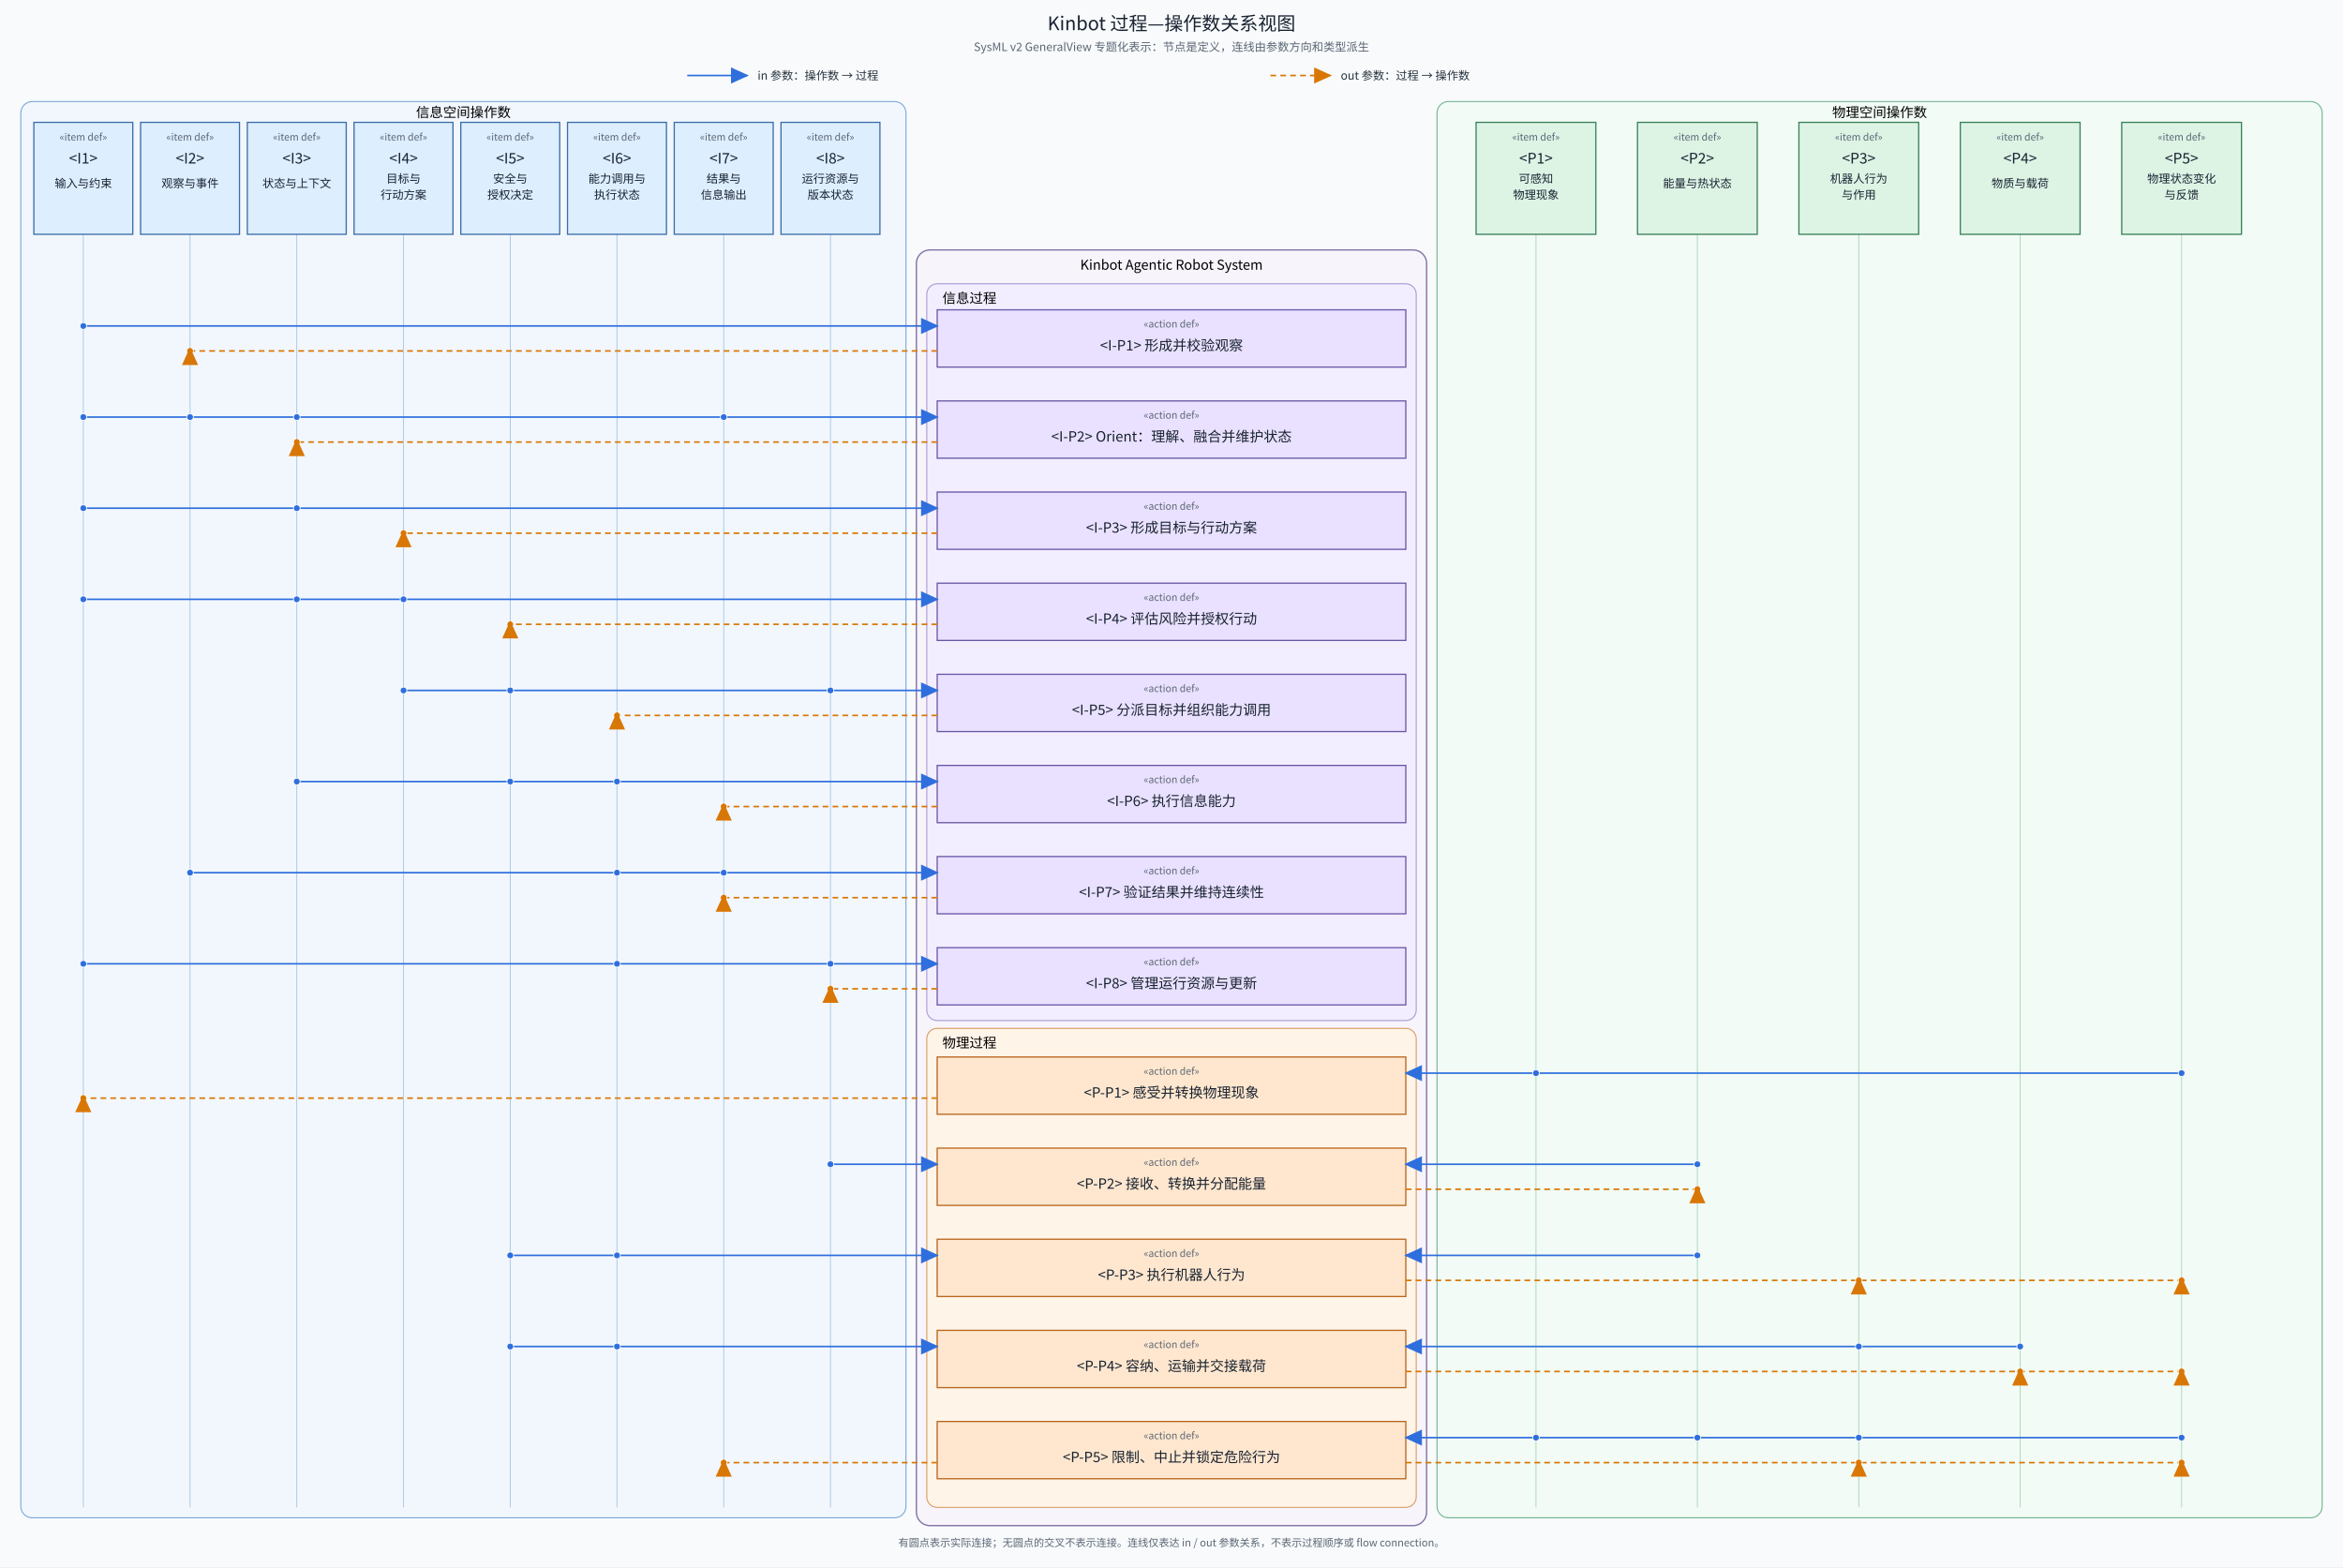
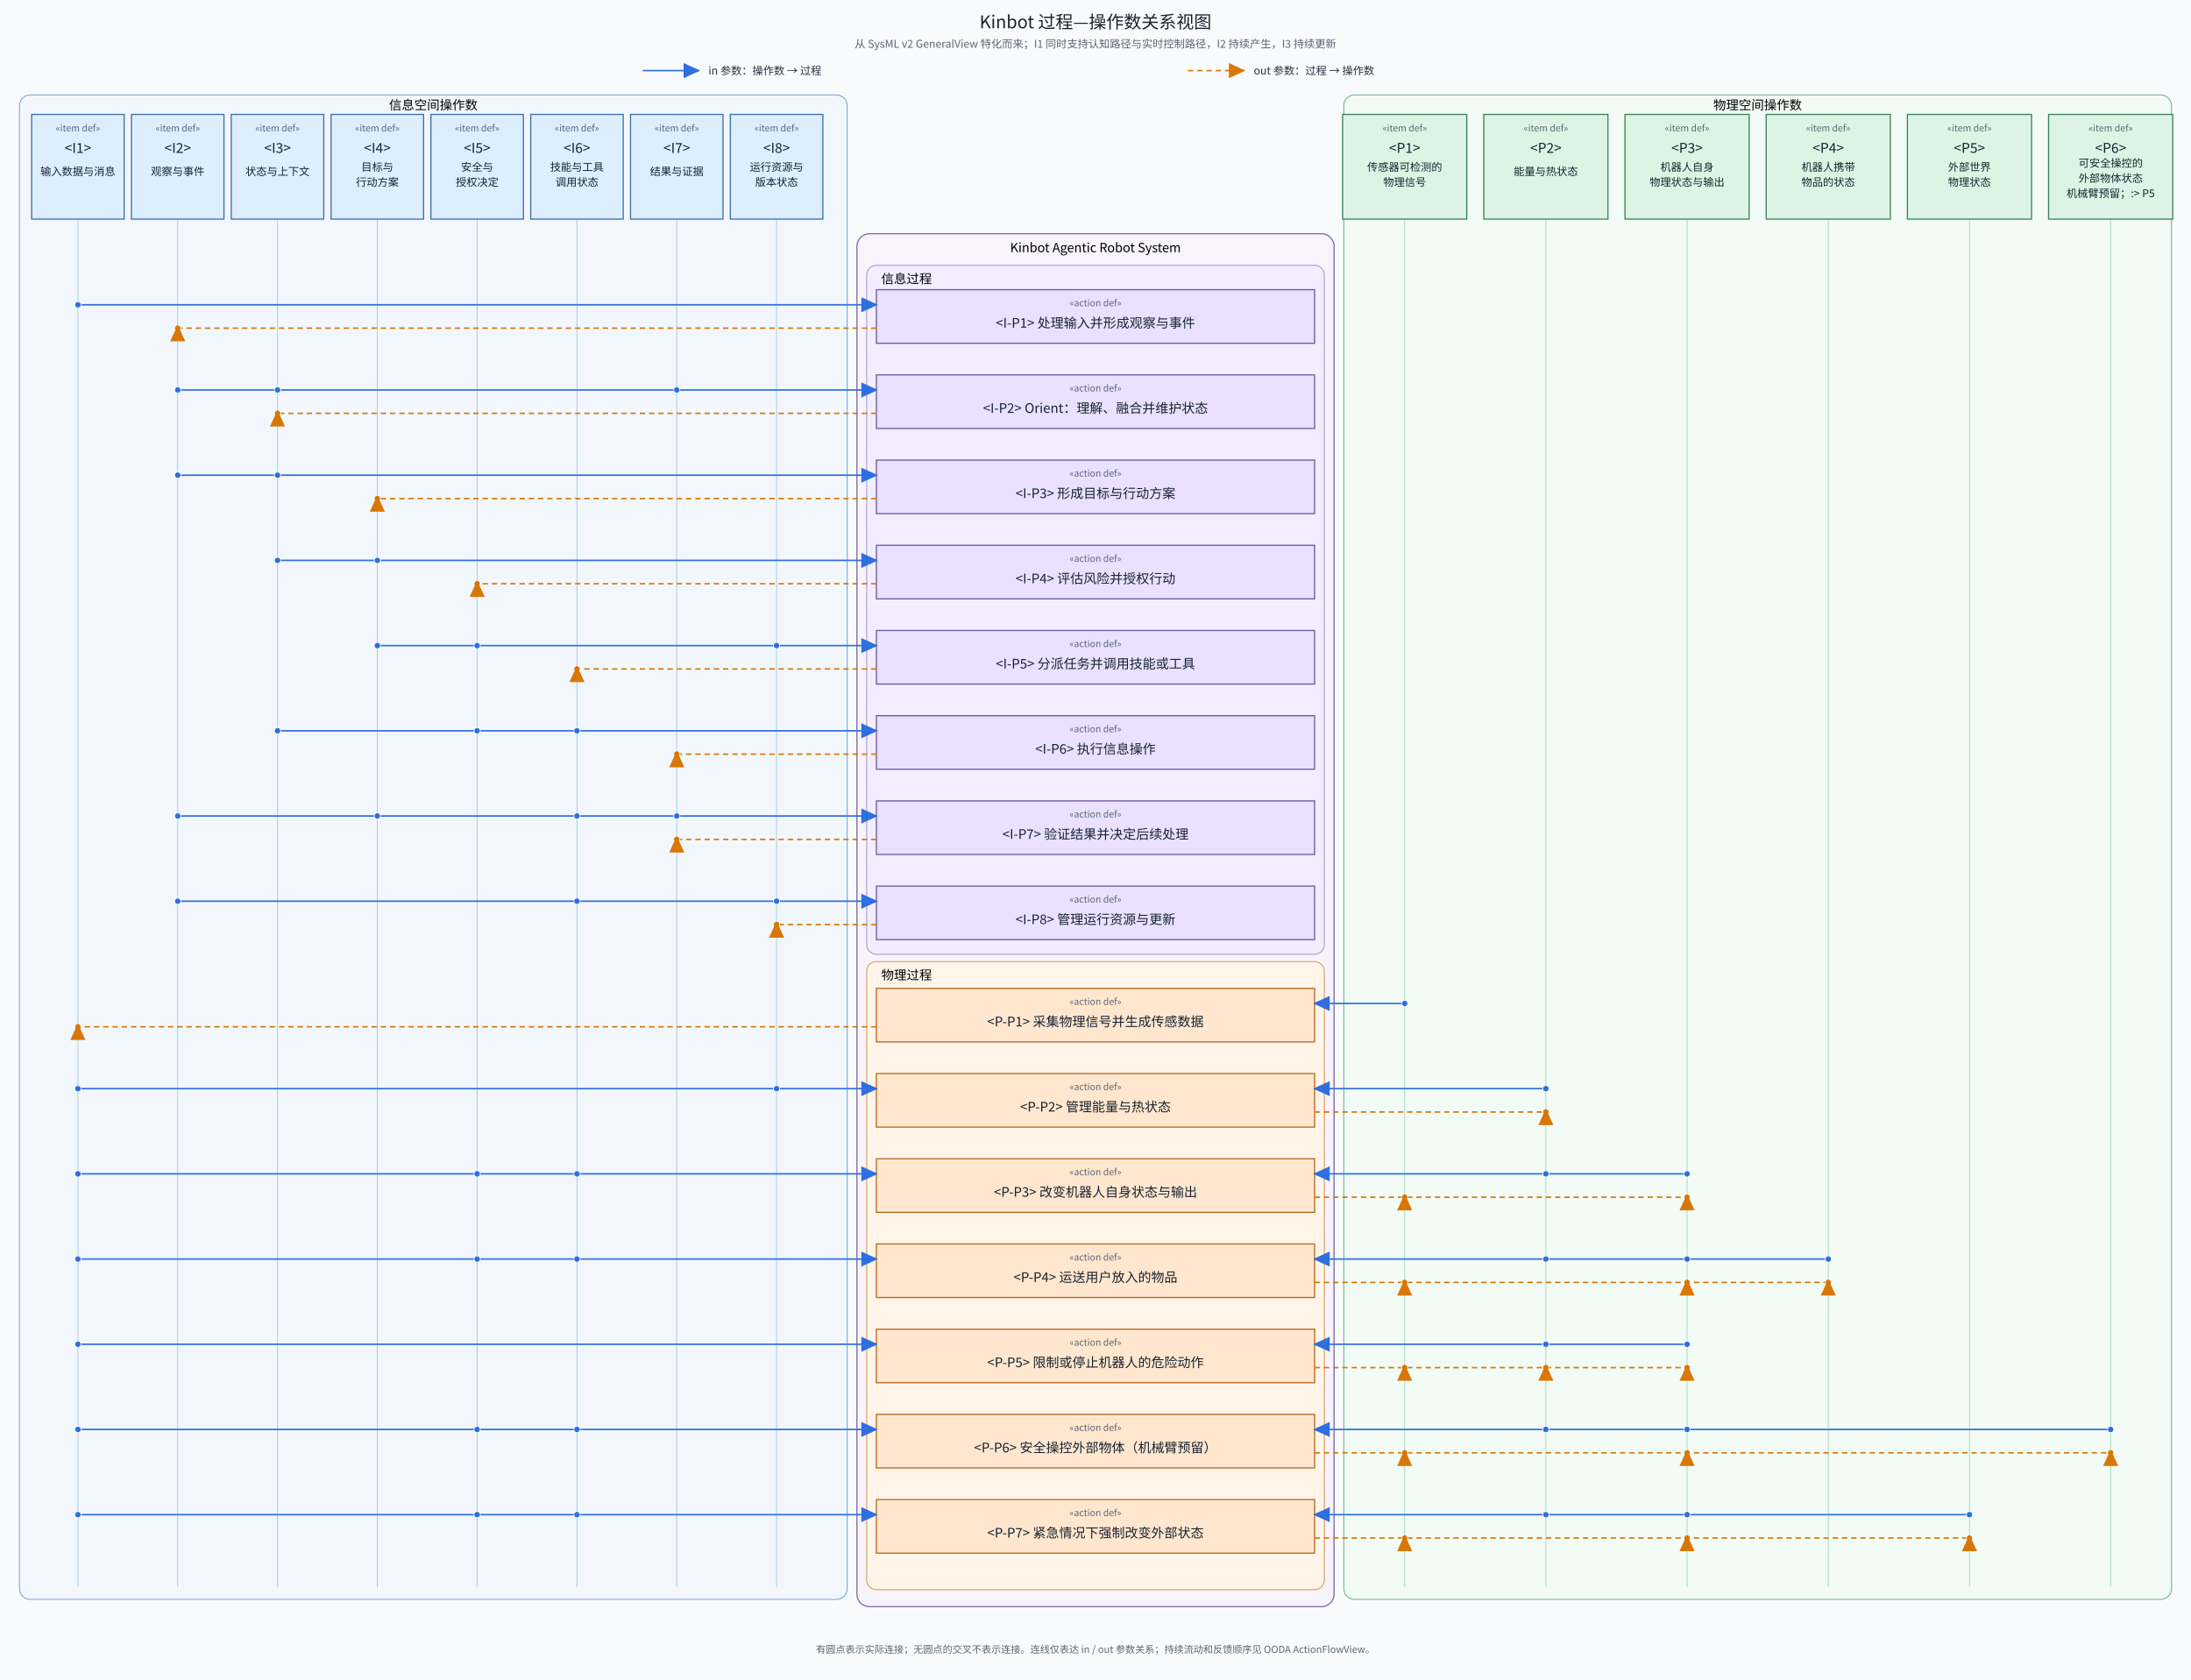
- <svg xmlns="http://www.w3.org/2000/svg" width="4500" height="3010" viewBox="0 0 4500 3010" role="img" aria-labelledby="title desc">
+ <svg xmlns="http://www.w3.org/2000/svg" width="4500" height="3450" viewBox="0 0 4500 3450" role="img" aria-labelledby="title desc">
  <defs>
    <marker id="input-arrow" markerWidth="12" markerHeight="12" refX="10" refY="5" orient="auto" markerUnits="strokeWidth">
      <path d="M0,0 L0,10 L11,5 z" fill="#2F6FDD" />
    </marker>
    <marker id="output-arrow" markerWidth="12" markerHeight="12" refX="10" refY="5" orient="auto" markerUnits="strokeWidth">
      <path d="M0,0 L0,10 L11,5 z" fill="#D97706" />
    </marker>
  </defs>
  <style>
.title{font-family:"Noto Sans CJK SC","PingFang SC","Microsoft YaHei",Arial,sans-serif;font-size:36px;font-weight:500;fill:#182230}
.subtitle{font-family:"Noto Sans CJK SC","PingFang SC","Microsoft YaHei",Arial,sans-serif;font-size:22px;font-weight:400;fill:#5A6573}
.group{font-family:"Noto Sans CJK SC","PingFang SC","Microsoft YaHei",Arial,sans-serif;font-size:26px;font-weight:500}
.kind{font-family:"Noto Sans CJK SC","PingFang SC","Microsoft YaHei",Arial,sans-serif;font-size:19px;font-weight:400;fill:#5A6573}
.operand-id{font-family:"Noto Sans CJK SC","PingFang SC","Microsoft YaHei",Arial,sans-serif;font-size:28px;font-weight:500;fill:#182230}
.operand-name{font-family:"Noto Sans CJK SC","PingFang SC","Microsoft YaHei",Arial,sans-serif;font-size:22px;font-weight:400;fill:#182230}
.process-kind{font-family:"Noto Sans CJK SC","PingFang SC","Microsoft YaHei",Arial,sans-serif;font-size:19px;font-weight:400;fill:#5A6573}
.process-name{font-family:"Noto Sans CJK SC","PingFang SC","Microsoft YaHei",Arial,sans-serif;font-size:27px;font-weight:500;fill:#182230}
.legend{font-family:"Noto Sans CJK SC","PingFang SC","Microsoft YaHei",Arial,sans-serif;font-size:22px;font-weight:400;fill:#26313D}
.note{font-family:"Noto Sans CJK SC","PingFang SC","Microsoft YaHei",Arial,sans-serif;font-size:20px;font-weight:400;fill:#5A6573}
.trunk-info{stroke:#A8C7E8;stroke-width:1.7}
.trunk-physical{stroke:#ABD8BC;stroke-width:1.7}
.input-bus{stroke:#2F6FDD;stroke-width:3.1;fill:none}
.output-bus{stroke:#D97706;stroke-width:3.1;stroke-dasharray:11 8;fill:none}
.input-junction{fill:#2F6FDD;stroke:#FFFFFF;stroke-width:1.5}
.output-junction{fill:#D97706;stroke:#FFFFFF;stroke-width:1.5}
</style>
-   <rect width="4500" height="3010" fill="#F8FAFC" />
+   <rect width="4500" height="3450" fill="#F8FAFC" />
  <text class="title" x="2250" y="58" text-anchor="middle">Kinbot 过程—操作数关系视图</text>
-   <text class="subtitle" x="2250" y="98" text-anchor="middle">SysML v2 GeneralView 专题化表示：节点是定义，连线由参数方向和类型派生</text>
+   <text class="subtitle" x="2250" y="98" text-anchor="middle">从 SysML v2 GeneralView 特化而来；I1 同时支持认知路径与实时控制路径，I2 持续产生，I3 持续更新</text>
  <line x1="1320" y1="145" x2="1435" y2="145" class="input-bus" marker-end="url(#input-arrow)" />
  <text class="legend" x="1455" y="153" text-anchor="start">in 参数：操作数 → 过程</text>
  <line x1="2440" y1="145" x2="2555" y2="145" class="output-bus" marker-end="url(#output-arrow)" />
  <text class="legend" x="2575" y="153" text-anchor="start">out 参数：过程 → 操作数</text>
-   <rect x="1760" y="480" width="980" height="2450" rx="26" fill="#F7F4FC" stroke="#8070A5" stroke-width="2.5" />
+   <rect x="1760" y="480" width="980" height="2820" rx="26" fill="#F7F4FC" stroke="#8070A5" stroke-width="2.5" />
  <text class="group" x="2250" y="518" text-anchor="middle">Kinbot Agentic Robot System</text>
  <rect x="1780" y="545" width="940" height="1415" rx="20" fill="#F2EEFF" stroke="#A89AD1" stroke-width="2" />
-   <rect x="1780" y="1975" width="940" height="920" rx="20" fill="#FFF4E8" stroke="#D99B5E" stroke-width="2" />
+   <rect x="1780" y="1975" width="940" height="1290" rx="20" fill="#FFF4E8" stroke="#D99B5E" stroke-width="2" />
  <text class="group" x="1810" y="582" text-anchor="start">信息过程</text>
  <text class="group" x="1810" y="2012" text-anchor="start">物理过程</text>
-   <rect x="40" y="195" width="1700" height="2720" rx="22" fill="#F2F7FD" stroke="#7AA7D9" stroke-width="2" />
-   <rect x="2760" y="195" width="1700" height="2720" rx="22" fill="#F2FBF5" stroke="#73B391" stroke-width="2" />
+   <rect x="40" y="195" width="1700" height="3090" rx="22" fill="#F2F7FD" stroke="#7AA7D9" stroke-width="2" />
+   <rect x="2760" y="195" width="1700" height="3090" rx="22" fill="#F2FBF5" stroke="#73B391" stroke-width="2" />
  <text class="group" x="890" y="225" text-anchor="middle">信息空间操作数</text>
  <text class="group" x="3610" y="225" text-anchor="middle">物理空间操作数</text>
-   <line x1="160" y1="450" x2="160" y2="2895" class="trunk-info" />
-   <line x1="365" y1="450" x2="365" y2="2895" class="trunk-info" />
-   <line x1="570" y1="450" x2="570" y2="2895" class="trunk-info" />
-   <line x1="775" y1="450" x2="775" y2="2895" class="trunk-info" />
-   <line x1="980" y1="450" x2="980" y2="2895" class="trunk-info" />
-   <line x1="1185" y1="450" x2="1185" y2="2895" class="trunk-info" />
-   <line x1="1390" y1="450" x2="1390" y2="2895" class="trunk-info" />
-   <line x1="1595" y1="450" x2="1595" y2="2895" class="trunk-info" />
-   <line x1="2950" y1="450" x2="2950" y2="2895" class="trunk-physical" />
-   <line x1="3260" y1="450" x2="3260" y2="2895" class="trunk-physical" />
-   <line x1="3570" y1="450" x2="3570" y2="2895" class="trunk-physical" />
-   <line x1="3880" y1="450" x2="3880" y2="2895" class="trunk-physical" />
-   <line x1="4190" y1="450" x2="4190" y2="2895" class="trunk-physical" />
+   <line x1="160" y1="450" x2="160" y2="3260" class="trunk-info" />
+   <line x1="365" y1="450" x2="365" y2="3260" class="trunk-info" />
+   <line x1="570" y1="450" x2="570" y2="3260" class="trunk-info" />
+   <line x1="775" y1="450" x2="775" y2="3260" class="trunk-info" />
+   <line x1="980" y1="450" x2="980" y2="3260" class="trunk-info" />
+   <line x1="1185" y1="450" x2="1185" y2="3260" class="trunk-info" />
+   <line x1="1390" y1="450" x2="1390" y2="3260" class="trunk-info" />
+   <line x1="1595" y1="450" x2="1595" y2="3260" class="trunk-info" />
+   <line x1="2885" y1="450" x2="2885" y2="3260" class="trunk-physical" />
+   <line x1="3175" y1="450" x2="3175" y2="3260" class="trunk-physical" />
+   <line x1="3465" y1="450" x2="3465" y2="3260" class="trunk-physical" />
+   <line x1="3755" y1="450" x2="3755" y2="3260" class="trunk-physical" />
+   <line x1="4045" y1="450" x2="4045" y2="3260" class="trunk-physical" />
+   <line x1="4335" y1="450" x2="4335" y2="3260" class="trunk-physical" />
  <g class="operand-node" data-operand="I1">
    <rect x="65.0" y="235" width="190" height="215" fill="#DDEEFF" stroke="#3B6EA8" stroke-width="2.4" />
    <text class="kind" x="160" y="270" text-anchor="middle">«item def»</text>
    <text class="operand-id" x="160" y="314" text-anchor="middle">&lt;I1&gt;</text>
-     <text class="operand-name" x="160" y="360" text-anchor="middle">输入与约束</text>
+     <text class="operand-name" x="160" y="360" text-anchor="middle">输入数据与消息</text>
  </g>
  <g class="operand-node" data-operand="I2">
    <rect x="270.0" y="235" width="190" height="215" fill="#DDEEFF" stroke="#3B6EA8" stroke-width="2.4" />
    <text class="kind" x="365" y="270" text-anchor="middle">«item def»</text>
    <text class="operand-id" x="365" y="314" text-anchor="middle">&lt;I2&gt;</text>
    <text class="operand-name" x="365" y="360" text-anchor="middle">观察与事件</text>
  </g>
  <g class="operand-node" data-operand="I3">
    <rect x="475.0" y="235" width="190" height="215" fill="#DDEEFF" stroke="#3B6EA8" stroke-width="2.4" />
    <text class="kind" x="570" y="270" text-anchor="middle">«item def»</text>
    <text class="operand-id" x="570" y="314" text-anchor="middle">&lt;I3&gt;</text>
    <text class="operand-name" x="570" y="360" text-anchor="middle">状态与上下文</text>
  </g>
  <g class="operand-node" data-operand="I4">
    <rect x="680.0" y="235" width="190" height="215" fill="#DDEEFF" stroke="#3B6EA8" stroke-width="2.4" />
    <text class="kind" x="775" y="270" text-anchor="middle">«item def»</text>
    <text class="operand-id" x="775" y="314" text-anchor="middle">&lt;I4&gt;</text>
    <text class="operand-name" x="775" y="351" text-anchor="middle">目标与</text>
    <text class="operand-name" x="775" y="382" text-anchor="middle">行动方案</text>
  </g>
  <g class="operand-node" data-operand="I5">
    <rect x="885.0" y="235" width="190" height="215" fill="#DDEEFF" stroke="#3B6EA8" stroke-width="2.4" />
    <text class="kind" x="980" y="270" text-anchor="middle">«item def»</text>
    <text class="operand-id" x="980" y="314" text-anchor="middle">&lt;I5&gt;</text>
    <text class="operand-name" x="980" y="351" text-anchor="middle">安全与</text>
    <text class="operand-name" x="980" y="382" text-anchor="middle">授权决定</text>
  </g>
  <g class="operand-node" data-operand="I6">
    <rect x="1090.0" y="235" width="190" height="215" fill="#DDEEFF" stroke="#3B6EA8" stroke-width="2.4" />
    <text class="kind" x="1185" y="270" text-anchor="middle">«item def»</text>
    <text class="operand-id" x="1185" y="314" text-anchor="middle">&lt;I6&gt;</text>
-     <text class="operand-name" x="1185" y="351" text-anchor="middle">能力调用与</text>
-     <text class="operand-name" x="1185" y="382" text-anchor="middle">执行状态</text>
+     <text class="operand-name" x="1185" y="351" text-anchor="middle">技能与工具</text>
+     <text class="operand-name" x="1185" y="382" text-anchor="middle">调用状态</text>
  </g>
  <g class="operand-node" data-operand="I7">
    <rect x="1295.0" y="235" width="190" height="215" fill="#DDEEFF" stroke="#3B6EA8" stroke-width="2.4" />
    <text class="kind" x="1390" y="270" text-anchor="middle">«item def»</text>
    <text class="operand-id" x="1390" y="314" text-anchor="middle">&lt;I7&gt;</text>
-     <text class="operand-name" x="1390" y="351" text-anchor="middle">结果与</text>
-     <text class="operand-name" x="1390" y="382" text-anchor="middle">信息输出</text>
+     <text class="operand-name" x="1390" y="360" text-anchor="middle">结果与证据</text>
  </g>
  <g class="operand-node" data-operand="I8">
    <rect x="1500.0" y="235" width="190" height="215" fill="#DDEEFF" stroke="#3B6EA8" stroke-width="2.4" />
    <text class="kind" x="1595" y="270" text-anchor="middle">«item def»</text>
    <text class="operand-id" x="1595" y="314" text-anchor="middle">&lt;I8&gt;</text>
    <text class="operand-name" x="1595" y="351" text-anchor="middle">运行资源与</text>
    <text class="operand-name" x="1595" y="382" text-anchor="middle">版本状态</text>
  </g>
  <g class="operand-node" data-operand="P1">
-     <rect x="2835.0" y="235" width="230" height="215" fill="#DDF4E5" stroke="#38815B" stroke-width="2.4" />
-     <text class="kind" x="2950" y="270" text-anchor="middle">«item def»</text>
-     <text class="operand-id" x="2950" y="314" text-anchor="middle">&lt;P1&gt;</text>
-     <text class="operand-name" x="2950" y="351" text-anchor="middle">可感知</text>
-     <text class="operand-name" x="2950" y="382" text-anchor="middle">物理现象</text>
+     <rect x="2757.5" y="235" width="255" height="215" fill="#DDF4E5" stroke="#38815B" stroke-width="2.4" />
+     <text class="kind" x="2885" y="270" text-anchor="middle">«item def»</text>
+     <text class="operand-id" x="2885" y="314" text-anchor="middle">&lt;P1&gt;</text>
+     <text class="operand-name" x="2885" y="351" text-anchor="middle">传感器可检测的</text>
+     <text class="operand-name" x="2885" y="382" text-anchor="middle">物理信号</text>
  </g>
  <g class="operand-node" data-operand="P2">
-     <rect x="3145.0" y="235" width="230" height="215" fill="#DDF4E5" stroke="#38815B" stroke-width="2.4" />
-     <text class="kind" x="3260" y="270" text-anchor="middle">«item def»</text>
-     <text class="operand-id" x="3260" y="314" text-anchor="middle">&lt;P2&gt;</text>
-     <text class="operand-name" x="3260" y="360" text-anchor="middle">能量与热状态</text>
+     <rect x="3047.5" y="235" width="255" height="215" fill="#DDF4E5" stroke="#38815B" stroke-width="2.4" />
+     <text class="kind" x="3175" y="270" text-anchor="middle">«item def»</text>
+     <text class="operand-id" x="3175" y="314" text-anchor="middle">&lt;P2&gt;</text>
+     <text class="operand-name" x="3175" y="360" text-anchor="middle">能量与热状态</text>
  </g>
  <g class="operand-node" data-operand="P3">
-     <rect x="3455.0" y="235" width="230" height="215" fill="#DDF4E5" stroke="#38815B" stroke-width="2.4" />
-     <text class="kind" x="3570" y="270" text-anchor="middle">«item def»</text>
-     <text class="operand-id" x="3570" y="314" text-anchor="middle">&lt;P3&gt;</text>
-     <text class="operand-name" x="3570" y="351" text-anchor="middle">机器人行为</text>
-     <text class="operand-name" x="3570" y="382" text-anchor="middle">与作用</text>
+     <rect x="3337.5" y="235" width="255" height="215" fill="#DDF4E5" stroke="#38815B" stroke-width="2.4" />
+     <text class="kind" x="3465" y="270" text-anchor="middle">«item def»</text>
+     <text class="operand-id" x="3465" y="314" text-anchor="middle">&lt;P3&gt;</text>
+     <text class="operand-name" x="3465" y="351" text-anchor="middle">机器人自身</text>
+     <text class="operand-name" x="3465" y="382" text-anchor="middle">物理状态与输出</text>
  </g>
  <g class="operand-node" data-operand="P4">
-     <rect x="3765.0" y="235" width="230" height="215" fill="#DDF4E5" stroke="#38815B" stroke-width="2.4" />
-     <text class="kind" x="3880" y="270" text-anchor="middle">«item def»</text>
-     <text class="operand-id" x="3880" y="314" text-anchor="middle">&lt;P4&gt;</text>
-     <text class="operand-name" x="3880" y="360" text-anchor="middle">物质与载荷</text>
+     <rect x="3627.5" y="235" width="255" height="215" fill="#DDF4E5" stroke="#38815B" stroke-width="2.4" />
+     <text class="kind" x="3755" y="270" text-anchor="middle">«item def»</text>
+     <text class="operand-id" x="3755" y="314" text-anchor="middle">&lt;P4&gt;</text>
+     <text class="operand-name" x="3755" y="351" text-anchor="middle">机器人携带</text>
+     <text class="operand-name" x="3755" y="382" text-anchor="middle">物品的状态</text>
  </g>
  <g class="operand-node" data-operand="P5">
-     <rect x="4075.0" y="235" width="230" height="215" fill="#DDF4E5" stroke="#38815B" stroke-width="2.4" />
-     <text class="kind" x="4190" y="270" text-anchor="middle">«item def»</text>
-     <text class="operand-id" x="4190" y="314" text-anchor="middle">&lt;P5&gt;</text>
-     <text class="operand-name" x="4190" y="351" text-anchor="middle">物理状态变化</text>
-     <text class="operand-name" x="4190" y="382" text-anchor="middle">与反馈</text>
+     <rect x="3917.5" y="235" width="255" height="215" fill="#DDF4E5" stroke="#38815B" stroke-width="2.4" />
+     <text class="kind" x="4045" y="270" text-anchor="middle">«item def»</text>
+     <text class="operand-id" x="4045" y="314" text-anchor="middle">&lt;P5&gt;</text>
+     <text class="operand-name" x="4045" y="351" text-anchor="middle">外部世界</text>
+     <text class="operand-name" x="4045" y="382" text-anchor="middle">物理状态</text>
+   </g>
+   <g class="operand-node" data-operand="P6">
+     <rect x="4207.5" y="235" width="255" height="215" fill="#DDF4E5" stroke="#38815B" stroke-width="2.4" />
+     <text class="kind" x="4335" y="270" text-anchor="middle">«item def»</text>
+     <text class="operand-id" x="4335" y="314" text-anchor="middle">&lt;P6&gt;</text>
+     <text class="operand-name" x="4335" y="343" text-anchor="middle">可安全操控的</text>
+     <text class="operand-name" x="4335" y="374" text-anchor="middle">外部物体状态</text>
+     <text class="operand-name" x="4335" y="405" text-anchor="middle">机械臂预留；:&gt; P5</text>
  </g>
  <g class="process-node" data-process="I-P1">
    <rect x="1800" y="595.0" width="900" height="110" fill="#E9E1FF" stroke="#6B57A5" stroke-width="2.4" />
    <text class="process-kind" x="2250.0" y="629.0" text-anchor="middle">«action def»</text>
-     <text class="process-name" x="2250.0" y="673.0" text-anchor="middle">&lt;I-P1&gt; 形成并校验观察</text>
+     <text class="process-name" x="2250.0" y="673.0" text-anchor="middle">&lt;I-P1&gt; 处理输入并形成观察与事件</text>
  </g>
  <line class="input-bus" data-process="I-P1" x1="160" y1="626" x2="1800" y2="626" marker-end="url(#input-arrow)" />
  <circle class="input-junction" data-process="I-P1" data-operand="I1" cx="160" cy="626" r="6.5" />
  <line class="output-bus" data-process="I-P1" x1="1800" y1="674" x2="365" y2="674" />
  <circle class="output-junction" data-process="I-P1" data-operand="I2" cx="365" cy="674" r="6.5" />
  <line class="output-bus" x1="365" y1="692" x2="365" y2="670" marker-end="url(#output-arrow)" />
  <g class="process-node" data-process="I-P2">
    <rect x="1800" y="770.0" width="900" height="110" fill="#E9E1FF" stroke="#6B57A5" stroke-width="2.4" />
    <text class="process-kind" x="2250.0" y="804.0" text-anchor="middle">«action def»</text>
    <text class="process-name" x="2250.0" y="848.0" text-anchor="middle">&lt;I-P2&gt; Orient：理解、融合并维护状态</text>
  </g>
-   <line class="input-bus" data-process="I-P2" x1="160" y1="801" x2="1800" y2="801" marker-end="url(#input-arrow)" />
-   <circle class="input-junction" data-process="I-P2" data-operand="I1" cx="160" cy="801" r="6.5" />
+   <line class="input-bus" data-process="I-P2" x1="365" y1="801" x2="1800" y2="801" marker-end="url(#input-arrow)" />
  <circle class="input-junction" data-process="I-P2" data-operand="I2" cx="365" cy="801" r="6.5" />
  <circle class="input-junction" data-process="I-P2" data-operand="I7" cx="1390" cy="801" r="6.5" />
  <circle class="input-junction" data-process="I-P2" data-operand="I3" cx="570" cy="801" r="6.5" />
  <line class="output-bus" data-process="I-P2" x1="1800" y1="849" x2="570" y2="849" />
  <circle class="output-junction" data-process="I-P2" data-operand="I3" cx="570" cy="849" r="6.5" />
  <line class="output-bus" x1="570" y1="867" x2="570" y2="845" marker-end="url(#output-arrow)" />
  <g class="process-node" data-process="I-P3">
    <rect x="1800" y="945.0" width="900" height="110" fill="#E9E1FF" stroke="#6B57A5" stroke-width="2.4" />
    <text class="process-kind" x="2250.0" y="979.0" text-anchor="middle">«action def»</text>
    <text class="process-name" x="2250.0" y="1023.0" text-anchor="middle">&lt;I-P3&gt; 形成目标与行动方案</text>
  </g>
-   <line class="input-bus" data-process="I-P3" x1="160" y1="976" x2="1800" y2="976" marker-end="url(#input-arrow)" />
-   <circle class="input-junction" data-process="I-P3" data-operand="I1" cx="160" cy="976" r="6.5" />
+   <line class="input-bus" data-process="I-P3" x1="365" y1="976" x2="1800" y2="976" marker-end="url(#input-arrow)" />
+   <circle class="input-junction" data-process="I-P3" data-operand="I2" cx="365" cy="976" r="6.5" />
  <circle class="input-junction" data-process="I-P3" data-operand="I3" cx="570" cy="976" r="6.5" />
  <line class="output-bus" data-process="I-P3" x1="1800" y1="1024" x2="775" y2="1024" />
  <circle class="output-junction" data-process="I-P3" data-operand="I4" cx="775" cy="1024" r="6.5" />
  <line class="output-bus" x1="775" y1="1042" x2="775" y2="1020" marker-end="url(#output-arrow)" />
  <g class="process-node" data-process="I-P4">
    <rect x="1800" y="1120.0" width="900" height="110" fill="#E9E1FF" stroke="#6B57A5" stroke-width="2.4" />
    <text class="process-kind" x="2250.0" y="1154.0" text-anchor="middle">«action def»</text>
    <text class="process-name" x="2250.0" y="1198.0" text-anchor="middle">&lt;I-P4&gt; 评估风险并授权行动</text>
  </g>
-   <line class="input-bus" data-process="I-P4" x1="160" y1="1151" x2="1800" y2="1151" marker-end="url(#input-arrow)" />
-   <circle class="input-junction" data-process="I-P4" data-operand="I1" cx="160" cy="1151" r="6.5" />
+   <line class="input-bus" data-process="I-P4" x1="570" y1="1151" x2="1800" y2="1151" marker-end="url(#input-arrow)" />
  <circle class="input-junction" data-process="I-P4" data-operand="I3" cx="570" cy="1151" r="6.5" />
  <circle class="input-junction" data-process="I-P4" data-operand="I4" cx="775" cy="1151" r="6.5" />
  <line class="output-bus" data-process="I-P4" x1="1800" y1="1199" x2="980" y2="1199" />
  <circle class="output-junction" data-process="I-P4" data-operand="I5" cx="980" cy="1199" r="6.5" />
  <line class="output-bus" x1="980" y1="1217" x2="980" y2="1195" marker-end="url(#output-arrow)" />
  <g class="process-node" data-process="I-P5">
    <rect x="1800" y="1295.0" width="900" height="110" fill="#E9E1FF" stroke="#6B57A5" stroke-width="2.4" />
    <text class="process-kind" x="2250.0" y="1329.0" text-anchor="middle">«action def»</text>
-     <text class="process-name" x="2250.0" y="1373.0" text-anchor="middle">&lt;I-P5&gt; 分派目标并组织能力调用</text>
+     <text class="process-name" x="2250.0" y="1373.0" text-anchor="middle">&lt;I-P5&gt; 分派任务并调用技能或工具</text>
  </g>
  <line class="input-bus" data-process="I-P5" x1="775" y1="1326" x2="1800" y2="1326" marker-end="url(#input-arrow)" />
  <circle class="input-junction" data-process="I-P5" data-operand="I4" cx="775" cy="1326" r="6.5" />
  <circle class="input-junction" data-process="I-P5" data-operand="I5" cx="980" cy="1326" r="6.5" />
  <circle class="input-junction" data-process="I-P5" data-operand="I8" cx="1595" cy="1326" r="6.5" />
  <line class="output-bus" data-process="I-P5" x1="1800" y1="1374" x2="1185" y2="1374" />
  <circle class="output-junction" data-process="I-P5" data-operand="I6" cx="1185" cy="1374" r="6.5" />
  <line class="output-bus" x1="1185" y1="1392" x2="1185" y2="1370" marker-end="url(#output-arrow)" />
  <g class="process-node" data-process="I-P6">
    <rect x="1800" y="1470.0" width="900" height="110" fill="#E9E1FF" stroke="#6B57A5" stroke-width="2.4" />
    <text class="process-kind" x="2250.0" y="1504.0" text-anchor="middle">«action def»</text>
-     <text class="process-name" x="2250.0" y="1548.0" text-anchor="middle">&lt;I-P6&gt; 执行信息能力</text>
+     <text class="process-name" x="2250.0" y="1548.0" text-anchor="middle">&lt;I-P6&gt; 执行信息操作</text>
  </g>
  <line class="input-bus" data-process="I-P6" x1="570" y1="1501" x2="1800" y2="1501" marker-end="url(#input-arrow)" />
  <circle class="input-junction" data-process="I-P6" data-operand="I3" cx="570" cy="1501" r="6.5" />
  <circle class="input-junction" data-process="I-P6" data-operand="I5" cx="980" cy="1501" r="6.5" />
  <circle class="input-junction" data-process="I-P6" data-operand="I6" cx="1185" cy="1501" r="6.5" />
  <line class="output-bus" data-process="I-P6" x1="1800" y1="1549" x2="1390" y2="1549" />
  <circle class="output-junction" data-process="I-P6" data-operand="I7" cx="1390" cy="1549" r="6.5" />
  <line class="output-bus" x1="1390" y1="1567" x2="1390" y2="1545" marker-end="url(#output-arrow)" />
  <g class="process-node" data-process="I-P7">
    <rect x="1800" y="1645.0" width="900" height="110" fill="#E9E1FF" stroke="#6B57A5" stroke-width="2.4" />
    <text class="process-kind" x="2250.0" y="1679.0" text-anchor="middle">«action def»</text>
-     <text class="process-name" x="2250.0" y="1723.0" text-anchor="middle">&lt;I-P7&gt; 验证结果并维持连续性</text>
+     <text class="process-name" x="2250.0" y="1723.0" text-anchor="middle">&lt;I-P7&gt; 验证结果并决定后续处理</text>
  </g>
  <line class="input-bus" data-process="I-P7" x1="365" y1="1676" x2="1800" y2="1676" marker-end="url(#input-arrow)" />
  <circle class="input-junction" data-process="I-P7" data-operand="I2" cx="365" cy="1676" r="6.5" />
+   <circle class="input-junction" data-process="I-P7" data-operand="I4" cx="775" cy="1676" r="6.5" />
  <circle class="input-junction" data-process="I-P7" data-operand="I6" cx="1185" cy="1676" r="6.5" />
  <circle class="input-junction" data-process="I-P7" data-operand="I7" cx="1390" cy="1676" r="6.5" />
  <line class="output-bus" data-process="I-P7" x1="1800" y1="1724" x2="1390" y2="1724" />
  <circle class="output-junction" data-process="I-P7" data-operand="I7" cx="1390" cy="1724" r="6.5" />
  <line class="output-bus" x1="1390" y1="1742" x2="1390" y2="1720" marker-end="url(#output-arrow)" />
  <g class="process-node" data-process="I-P8">
    <rect x="1800" y="1820.0" width="900" height="110" fill="#E9E1FF" stroke="#6B57A5" stroke-width="2.4" />
    <text class="process-kind" x="2250.0" y="1854.0" text-anchor="middle">«action def»</text>
    <text class="process-name" x="2250.0" y="1898.0" text-anchor="middle">&lt;I-P8&gt; 管理运行资源与更新</text>
  </g>
-   <line class="input-bus" data-process="I-P8" x1="160" y1="1851" x2="1800" y2="1851" marker-end="url(#input-arrow)" />
-   <circle class="input-junction" data-process="I-P8" data-operand="I1" cx="160" cy="1851" r="6.5" />
+   <line class="input-bus" data-process="I-P8" x1="365" y1="1851" x2="1800" y2="1851" marker-end="url(#input-arrow)" />
+   <circle class="input-junction" data-process="I-P8" data-operand="I2" cx="365" cy="1851" r="6.5" />
  <circle class="input-junction" data-process="I-P8" data-operand="I6" cx="1185" cy="1851" r="6.5" />
  <circle class="input-junction" data-process="I-P8" data-operand="I8" cx="1595" cy="1851" r="6.5" />
  <line class="output-bus" data-process="I-P8" x1="1800" y1="1899" x2="1595" y2="1899" />
  <circle class="output-junction" data-process="I-P8" data-operand="I8" cx="1595" cy="1899" r="6.5" />
  <line class="output-bus" x1="1595" y1="1917" x2="1595" y2="1895" marker-end="url(#output-arrow)" />
  <g class="process-node" data-process="P-P1">
    <rect x="1800" y="2030.0" width="900" height="110" fill="#FFE7CF" stroke="#B8661E" stroke-width="2.4" />
    <text class="process-kind" x="2250.0" y="2064.0" text-anchor="middle">«action def»</text>
-     <text class="process-name" x="2250.0" y="2108.0" text-anchor="middle">&lt;P-P1&gt; 感受并转换物理现象</text>
-   </g>
-   <line class="input-bus" data-process="P-P1" x1="4190" y1="2061" x2="2700" y2="2061" marker-end="url(#input-arrow)" />
-   <circle class="input-junction" data-process="P-P1" data-operand="P1" cx="2950" cy="2061" r="6.5" />
-   <circle class="input-junction" data-process="P-P1" data-operand="P5" cx="4190" cy="2061" r="6.5" />
+     <text class="process-name" x="2250.0" y="2108.0" text-anchor="middle">&lt;P-P1&gt; 采集物理信号并生成传感数据</text>
+   </g>
+   <line class="input-bus" data-process="P-P1" x1="2885" y1="2061" x2="2700" y2="2061" marker-end="url(#input-arrow)" />
+   <circle class="input-junction" data-process="P-P1" data-operand="P1" cx="2885" cy="2061" r="6.5" />
  <line class="output-bus" data-process="P-P1" x1="1800" y1="2109" x2="160" y2="2109" />
  <circle class="output-junction" data-process="P-P1" data-operand="I1" cx="160" cy="2109" r="6.5" />
  <line class="output-bus" x1="160" y1="2127" x2="160" y2="2105" marker-end="url(#output-arrow)" />
  <g class="process-node" data-process="P-P2">
    <rect x="1800" y="2205.0" width="900" height="110" fill="#FFE7CF" stroke="#B8661E" stroke-width="2.4" />
    <text class="process-kind" x="2250.0" y="2239.0" text-anchor="middle">«action def»</text>
-     <text class="process-name" x="2250.0" y="2283.0" text-anchor="middle">&lt;P-P2&gt; 接收、转换并分配能量</text>
-   </g>
-   <line class="input-bus" data-process="P-P2" x1="1595" y1="2236" x2="1800" y2="2236" marker-end="url(#input-arrow)" />
+     <text class="process-name" x="2250.0" y="2283.0" text-anchor="middle">&lt;P-P2&gt; 管理能量与热状态</text>
+   </g>
+   <line class="input-bus" data-process="P-P2" x1="160" y1="2236" x2="1800" y2="2236" marker-end="url(#input-arrow)" />
+   <circle class="input-junction" data-process="P-P2" data-operand="I1" cx="160" cy="2236" r="6.5" />
  <circle class="input-junction" data-process="P-P2" data-operand="I8" cx="1595" cy="2236" r="6.5" />
-   <line class="input-bus" data-process="P-P2" x1="3260" y1="2236" x2="2700" y2="2236" marker-end="url(#input-arrow)" />
-   <circle class="input-junction" data-process="P-P2" data-operand="P2" cx="3260" cy="2236" r="6.5" />
-   <line class="output-bus" data-process="P-P2" x1="2700" y1="2284" x2="3260" y2="2284" />
-   <circle class="output-junction" data-process="P-P2" data-operand="P2" cx="3260" cy="2284" r="6.5" />
-   <line class="output-bus" x1="3260" y1="2302" x2="3260" y2="2280" marker-end="url(#output-arrow)" />
+   <line class="input-bus" data-process="P-P2" x1="3175" y1="2236" x2="2700" y2="2236" marker-end="url(#input-arrow)" />
+   <circle class="input-junction" data-process="P-P2" data-operand="P2" cx="3175" cy="2236" r="6.5" />
+   <line class="output-bus" data-process="P-P2" x1="2700" y1="2284" x2="3175" y2="2284" />
+   <circle class="output-junction" data-process="P-P2" data-operand="P2" cx="3175" cy="2284" r="6.5" />
+   <line class="output-bus" x1="3175" y1="2302" x2="3175" y2="2280" marker-end="url(#output-arrow)" />
  <g class="process-node" data-process="P-P3">
    <rect x="1800" y="2380.0" width="900" height="110" fill="#FFE7CF" stroke="#B8661E" stroke-width="2.4" />
    <text class="process-kind" x="2250.0" y="2414.0" text-anchor="middle">«action def»</text>
-     <text class="process-name" x="2250.0" y="2458.0" text-anchor="middle">&lt;P-P3&gt; 执行机器人行为</text>
-   </g>
-   <line class="input-bus" data-process="P-P3" x1="980" y1="2411" x2="1800" y2="2411" marker-end="url(#input-arrow)" />
+     <text class="process-name" x="2250.0" y="2458.0" text-anchor="middle">&lt;P-P3&gt; 改变机器人自身状态与输出</text>
+   </g>
+   <line class="input-bus" data-process="P-P3" x1="160" y1="2411" x2="1800" y2="2411" marker-end="url(#input-arrow)" />
+   <circle class="input-junction" data-process="P-P3" data-operand="I1" cx="160" cy="2411" r="6.5" />
  <circle class="input-junction" data-process="P-P3" data-operand="I5" cx="980" cy="2411" r="6.5" />
  <circle class="input-junction" data-process="P-P3" data-operand="I6" cx="1185" cy="2411" r="6.5" />
-   <line class="input-bus" data-process="P-P3" x1="3260" y1="2411" x2="2700" y2="2411" marker-end="url(#input-arrow)" />
-   <circle class="input-junction" data-process="P-P3" data-operand="P2" cx="3260" cy="2411" r="6.5" />
-   <line class="output-bus" data-process="P-P3" x1="2700" y1="2459" x2="4190" y2="2459" />
-   <circle class="output-junction" data-process="P-P3" data-operand="P3" cx="3570" cy="2459" r="6.5" />
-   <line class="output-bus" x1="3570" y1="2477" x2="3570" y2="2455" marker-end="url(#output-arrow)" />
-   <circle class="output-junction" data-process="P-P3" data-operand="P5" cx="4190" cy="2459" r="6.5" />
-   <line class="output-bus" x1="4190" y1="2477" x2="4190" y2="2455" marker-end="url(#output-arrow)" />
+   <line class="input-bus" data-process="P-P3" x1="3465" y1="2411" x2="2700" y2="2411" marker-end="url(#input-arrow)" />
+   <circle class="input-junction" data-process="P-P3" data-operand="P2" cx="3175" cy="2411" r="6.5" />
+   <circle class="input-junction" data-process="P-P3" data-operand="P3" cx="3465" cy="2411" r="6.5" />
+   <line class="output-bus" data-process="P-P3" x1="2700" y1="2459" x2="3465" y2="2459" />
+   <circle class="output-junction" data-process="P-P3" data-operand="P3" cx="3465" cy="2459" r="6.5" />
+   <line class="output-bus" x1="3465" y1="2477" x2="3465" y2="2455" marker-end="url(#output-arrow)" />
+   <circle class="output-junction" data-process="P-P3" data-operand="P1" cx="2885" cy="2459" r="6.5" />
+   <line class="output-bus" x1="2885" y1="2477" x2="2885" y2="2455" marker-end="url(#output-arrow)" />
  <g class="process-node" data-process="P-P4">
    <rect x="1800" y="2555.0" width="900" height="110" fill="#FFE7CF" stroke="#B8661E" stroke-width="2.4" />
    <text class="process-kind" x="2250.0" y="2589.0" text-anchor="middle">«action def»</text>
-     <text class="process-name" x="2250.0" y="2633.0" text-anchor="middle">&lt;P-P4&gt; 容纳、运输并交接载荷</text>
-   </g>
-   <line class="input-bus" data-process="P-P4" x1="980" y1="2586" x2="1800" y2="2586" marker-end="url(#input-arrow)" />
+     <text class="process-name" x="2250.0" y="2633.0" text-anchor="middle">&lt;P-P4&gt; 运送用户放入的物品</text>
+   </g>
+   <line class="input-bus" data-process="P-P4" x1="160" y1="2586" x2="1800" y2="2586" marker-end="url(#input-arrow)" />
+   <circle class="input-junction" data-process="P-P4" data-operand="I1" cx="160" cy="2586" r="6.5" />
  <circle class="input-junction" data-process="P-P4" data-operand="I5" cx="980" cy="2586" r="6.5" />
  <circle class="input-junction" data-process="P-P4" data-operand="I6" cx="1185" cy="2586" r="6.5" />
-   <line class="input-bus" data-process="P-P4" x1="3880" y1="2586" x2="2700" y2="2586" marker-end="url(#input-arrow)" />
-   <circle class="input-junction" data-process="P-P4" data-operand="P3" cx="3570" cy="2586" r="6.5" />
-   <circle class="input-junction" data-process="P-P4" data-operand="P4" cx="3880" cy="2586" r="6.5" />
-   <line class="output-bus" data-process="P-P4" x1="2700" y1="2634" x2="4190" y2="2634" />
-   <circle class="output-junction" data-process="P-P4" data-operand="P4" cx="3880" cy="2634" r="6.5" />
-   <line class="output-bus" x1="3880" y1="2652" x2="3880" y2="2630" marker-end="url(#output-arrow)" />
-   <circle class="output-junction" data-process="P-P4" data-operand="P5" cx="4190" cy="2634" r="6.5" />
-   <line class="output-bus" x1="4190" y1="2652" x2="4190" y2="2630" marker-end="url(#output-arrow)" />
+   <line class="input-bus" data-process="P-P4" x1="3755" y1="2586" x2="2700" y2="2586" marker-end="url(#input-arrow)" />
+   <circle class="input-junction" data-process="P-P4" data-operand="P2" cx="3175" cy="2586" r="6.5" />
+   <circle class="input-junction" data-process="P-P4" data-operand="P3" cx="3465" cy="2586" r="6.5" />
+   <circle class="input-junction" data-process="P-P4" data-operand="P4" cx="3755" cy="2586" r="6.5" />
+   <line class="output-bus" data-process="P-P4" x1="2700" y1="2634" x2="3755" y2="2634" />
+   <circle class="output-junction" data-process="P-P4" data-operand="P3" cx="3465" cy="2634" r="6.5" />
+   <line class="output-bus" x1="3465" y1="2652" x2="3465" y2="2630" marker-end="url(#output-arrow)" />
+   <circle class="output-junction" data-process="P-P4" data-operand="P4" cx="3755" cy="2634" r="6.5" />
+   <line class="output-bus" x1="3755" y1="2652" x2="3755" y2="2630" marker-end="url(#output-arrow)" />
+   <circle class="output-junction" data-process="P-P4" data-operand="P1" cx="2885" cy="2634" r="6.5" />
+   <line class="output-bus" x1="2885" y1="2652" x2="2885" y2="2630" marker-end="url(#output-arrow)" />
  <g class="process-node" data-process="P-P5">
    <rect x="1800" y="2730.0" width="900" height="110" fill="#FFE7CF" stroke="#B8661E" stroke-width="2.4" />
    <text class="process-kind" x="2250.0" y="2764.0" text-anchor="middle">«action def»</text>
-     <text class="process-name" x="2250.0" y="2808.0" text-anchor="middle">&lt;P-P5&gt; 限制、中止并锁定危险行为</text>
-   </g>
-   <line class="input-bus" data-process="P-P5" x1="4190" y1="2761" x2="2700" y2="2761" marker-end="url(#input-arrow)" />
-   <circle class="input-junction" data-process="P-P5" data-operand="P1" cx="2950" cy="2761" r="6.5" />
-   <circle class="input-junction" data-process="P-P5" data-operand="P2" cx="3260" cy="2761" r="6.5" />
-   <circle class="input-junction" data-process="P-P5" data-operand="P3" cx="3570" cy="2761" r="6.5" />
-   <circle class="input-junction" data-process="P-P5" data-operand="P5" cx="4190" cy="2761" r="6.5" />
-   <line class="output-bus" data-process="P-P5" x1="1800" y1="2809" x2="1390" y2="2809" />
-   <circle class="output-junction" data-process="P-P5" data-operand="I7" cx="1390" cy="2809" r="6.5" />
-   <line class="output-bus" x1="1390" y1="2827" x2="1390" y2="2805" marker-end="url(#output-arrow)" />
-   <line class="output-bus" data-process="P-P5" x1="2700" y1="2809" x2="4190" y2="2809" />
-   <circle class="output-junction" data-process="P-P5" data-operand="P3" cx="3570" cy="2809" r="6.5" />
-   <line class="output-bus" x1="3570" y1="2827" x2="3570" y2="2805" marker-end="url(#output-arrow)" />
-   <circle class="output-junction" data-process="P-P5" data-operand="P5" cx="4190" cy="2809" r="6.5" />
-   <line class="output-bus" x1="4190" y1="2827" x2="4190" y2="2805" marker-end="url(#output-arrow)" />
-   <text class="note" x="2250" y="2970" text-anchor="middle">有圆点表示实际连接；无圆点的交叉不表示连接。连线仅表达 in / out 参数关系，不表示过程顺序或 flow connection。</text>
+     <text class="process-name" x="2250.0" y="2808.0" text-anchor="middle">&lt;P-P5&gt; 限制或停止机器人的危险动作</text>
+   </g>
+   <line class="input-bus" data-process="P-P5" x1="160" y1="2761" x2="1800" y2="2761" marker-end="url(#input-arrow)" />
+   <circle class="input-junction" data-process="P-P5" data-operand="I1" cx="160" cy="2761" r="6.5" />
+   <line class="input-bus" data-process="P-P5" x1="3465" y1="2761" x2="2700" y2="2761" marker-end="url(#input-arrow)" />
+   <circle class="input-junction" data-process="P-P5" data-operand="P2" cx="3175" cy="2761" r="6.5" />
+   <circle class="input-junction" data-process="P-P5" data-operand="P3" cx="3465" cy="2761" r="6.5" />
+   <line class="output-bus" data-process="P-P5" x1="2700" y1="2809" x2="3465" y2="2809" />
+   <circle class="output-junction" data-process="P-P5" data-operand="P2" cx="3175" cy="2809" r="6.5" />
+   <line class="output-bus" x1="3175" y1="2827" x2="3175" y2="2805" marker-end="url(#output-arrow)" />
+   <circle class="output-junction" data-process="P-P5" data-operand="P3" cx="3465" cy="2809" r="6.5" />
+   <line class="output-bus" x1="3465" y1="2827" x2="3465" y2="2805" marker-end="url(#output-arrow)" />
+   <circle class="output-junction" data-process="P-P5" data-operand="P1" cx="2885" cy="2809" r="6.5" />
+   <line class="output-bus" x1="2885" y1="2827" x2="2885" y2="2805" marker-end="url(#output-arrow)" />
+   <g class="process-node" data-process="P-P6">
+     <rect x="1800" y="2905.0" width="900" height="110" fill="#FFE7CF" stroke="#B8661E" stroke-width="2.4" />
+     <text class="process-kind" x="2250.0" y="2939.0" text-anchor="middle">«action def»</text>
+     <text class="process-name" x="2250.0" y="2983.0" text-anchor="middle">&lt;P-P6&gt; 安全操控外部物体（机械臂预留）</text>
+   </g>
+   <line class="input-bus" data-process="P-P6" x1="160" y1="2936" x2="1800" y2="2936" marker-end="url(#input-arrow)" />
+   <circle class="input-junction" data-process="P-P6" data-operand="I1" cx="160" cy="2936" r="6.5" />
+   <circle class="input-junction" data-process="P-P6" data-operand="I5" cx="980" cy="2936" r="6.5" />
+   <circle class="input-junction" data-process="P-P6" data-operand="I6" cx="1185" cy="2936" r="6.5" />
+   <line class="input-bus" data-process="P-P6" x1="4335" y1="2936" x2="2700" y2="2936" marker-end="url(#input-arrow)" />
+   <circle class="input-junction" data-process="P-P6" data-operand="P2" cx="3175" cy="2936" r="6.5" />
+   <circle class="input-junction" data-process="P-P6" data-operand="P3" cx="3465" cy="2936" r="6.5" />
+   <circle class="input-junction" data-process="P-P6" data-operand="P6" cx="4335" cy="2936" r="6.5" />
+   <line class="output-bus" data-process="P-P6" x1="2700" y1="2984" x2="4335" y2="2984" />
+   <circle class="output-junction" data-process="P-P6" data-operand="P3" cx="3465" cy="2984" r="6.5" />
+   <line class="output-bus" x1="3465" y1="3002" x2="3465" y2="2980" marker-end="url(#output-arrow)" />
+   <circle class="output-junction" data-process="P-P6" data-operand="P6" cx="4335" cy="2984" r="6.5" />
+   <line class="output-bus" x1="4335" y1="3002" x2="4335" y2="2980" marker-end="url(#output-arrow)" />
+   <circle class="output-junction" data-process="P-P6" data-operand="P1" cx="2885" cy="2984" r="6.5" />
+   <line class="output-bus" x1="2885" y1="3002" x2="2885" y2="2980" marker-end="url(#output-arrow)" />
+   <g class="process-node" data-process="P-P7">
+     <rect x="1800" y="3080.0" width="900" height="110" fill="#FFE7CF" stroke="#B8661E" stroke-width="2.4" />
+     <text class="process-kind" x="2250.0" y="3114.0" text-anchor="middle">«action def»</text>
+     <text class="process-name" x="2250.0" y="3158.0" text-anchor="middle">&lt;P-P7&gt; 紧急情况下强制改变外部状态</text>
+   </g>
+   <line class="input-bus" data-process="P-P7" x1="160" y1="3111" x2="1800" y2="3111" marker-end="url(#input-arrow)" />
+   <circle class="input-junction" data-process="P-P7" data-operand="I1" cx="160" cy="3111" r="6.5" />
+   <circle class="input-junction" data-process="P-P7" data-operand="I5" cx="980" cy="3111" r="6.5" />
+   <circle class="input-junction" data-process="P-P7" data-operand="I6" cx="1185" cy="3111" r="6.5" />
+   <line class="input-bus" data-process="P-P7" x1="4045" y1="3111" x2="2700" y2="3111" marker-end="url(#input-arrow)" />
+   <circle class="input-junction" data-process="P-P7" data-operand="P2" cx="3175" cy="3111" r="6.5" />
+   <circle class="input-junction" data-process="P-P7" data-operand="P3" cx="3465" cy="3111" r="6.5" />
+   <circle class="input-junction" data-process="P-P7" data-operand="P5" cx="4045" cy="3111" r="6.5" />
+   <line class="output-bus" data-process="P-P7" x1="2700" y1="3159" x2="4045" y2="3159" />
+   <circle class="output-junction" data-process="P-P7" data-operand="P3" cx="3465" cy="3159" r="6.5" />
+   <line class="output-bus" x1="3465" y1="3177" x2="3465" y2="3155" marker-end="url(#output-arrow)" />
+   <circle class="output-junction" data-process="P-P7" data-operand="P5" cx="4045" cy="3159" r="6.5" />
+   <line class="output-bus" x1="4045" y1="3177" x2="4045" y2="3155" marker-end="url(#output-arrow)" />
+   <circle class="output-junction" data-process="P-P7" data-operand="P1" cx="2885" cy="3159" r="6.5" />
+   <line class="output-bus" x1="2885" y1="3177" x2="2885" y2="3155" marker-end="url(#output-arrow)" />
+   <text class="note" x="2250" y="3395" text-anchor="middle">有圆点表示实际连接；无圆点的交叉不表示连接。连线仅表达 in / out 参数关系；持续流动和反馈顺序见 OODA ActionFlowView。</text>
</svg>
